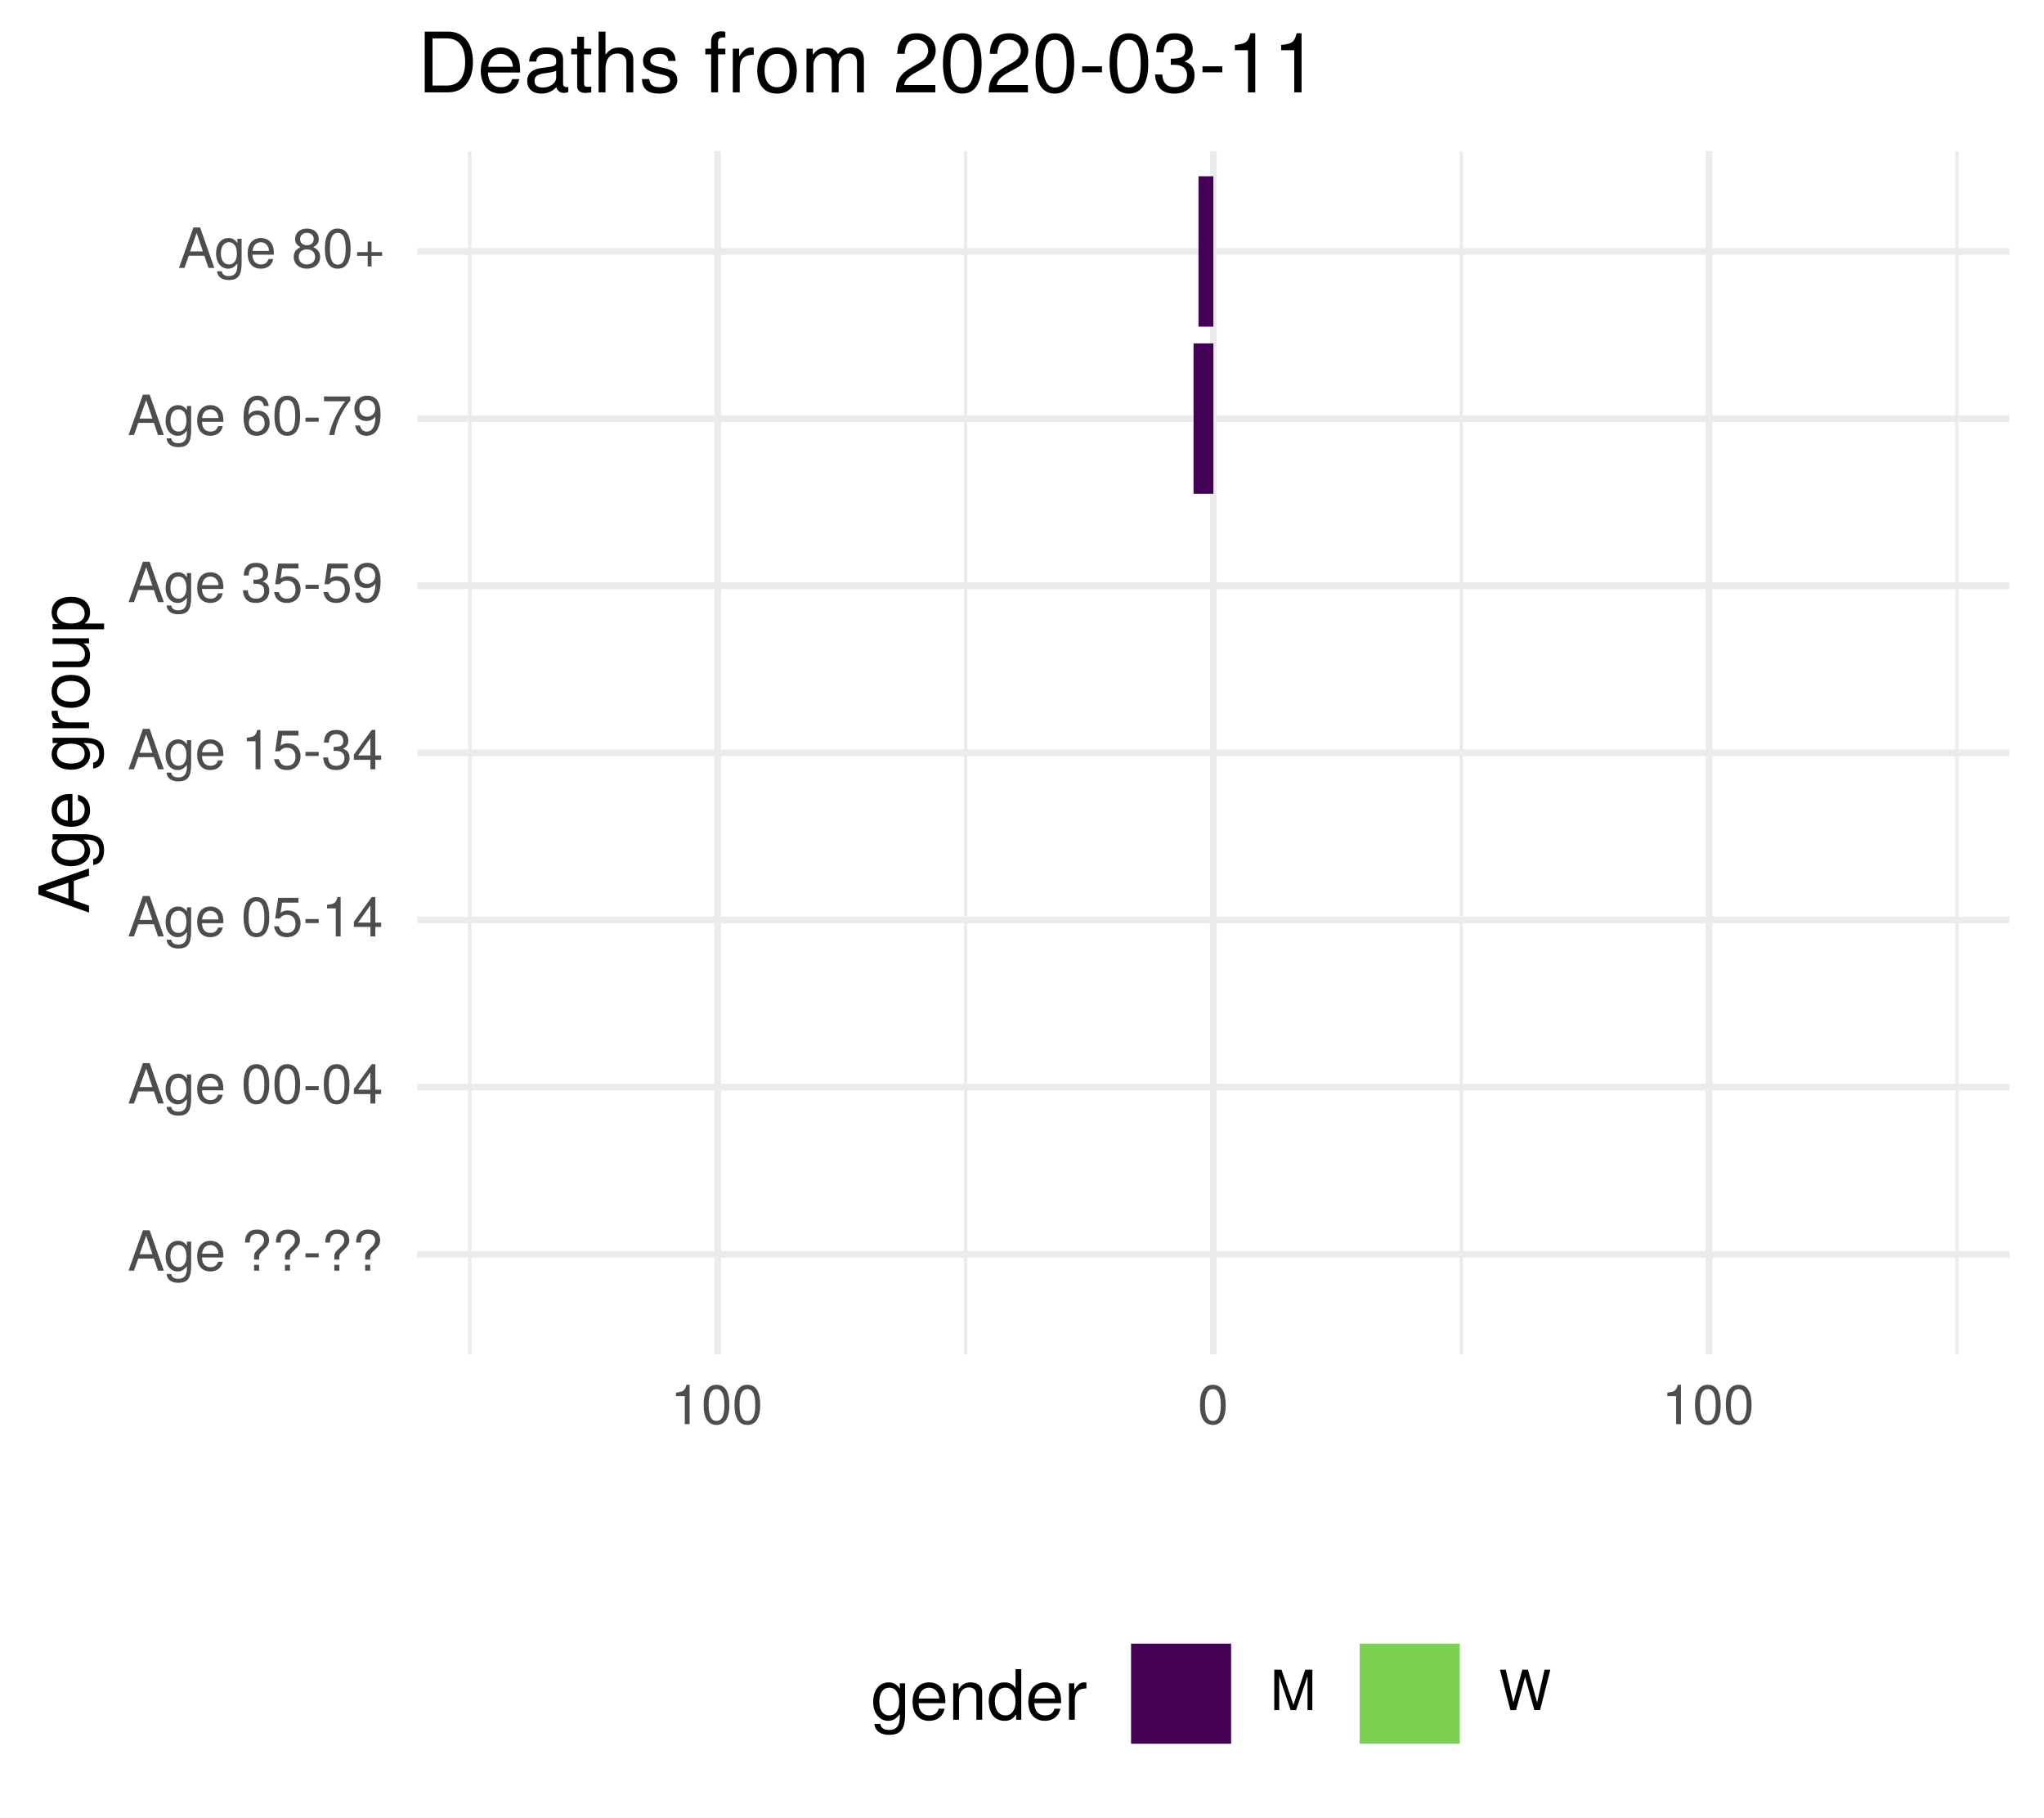
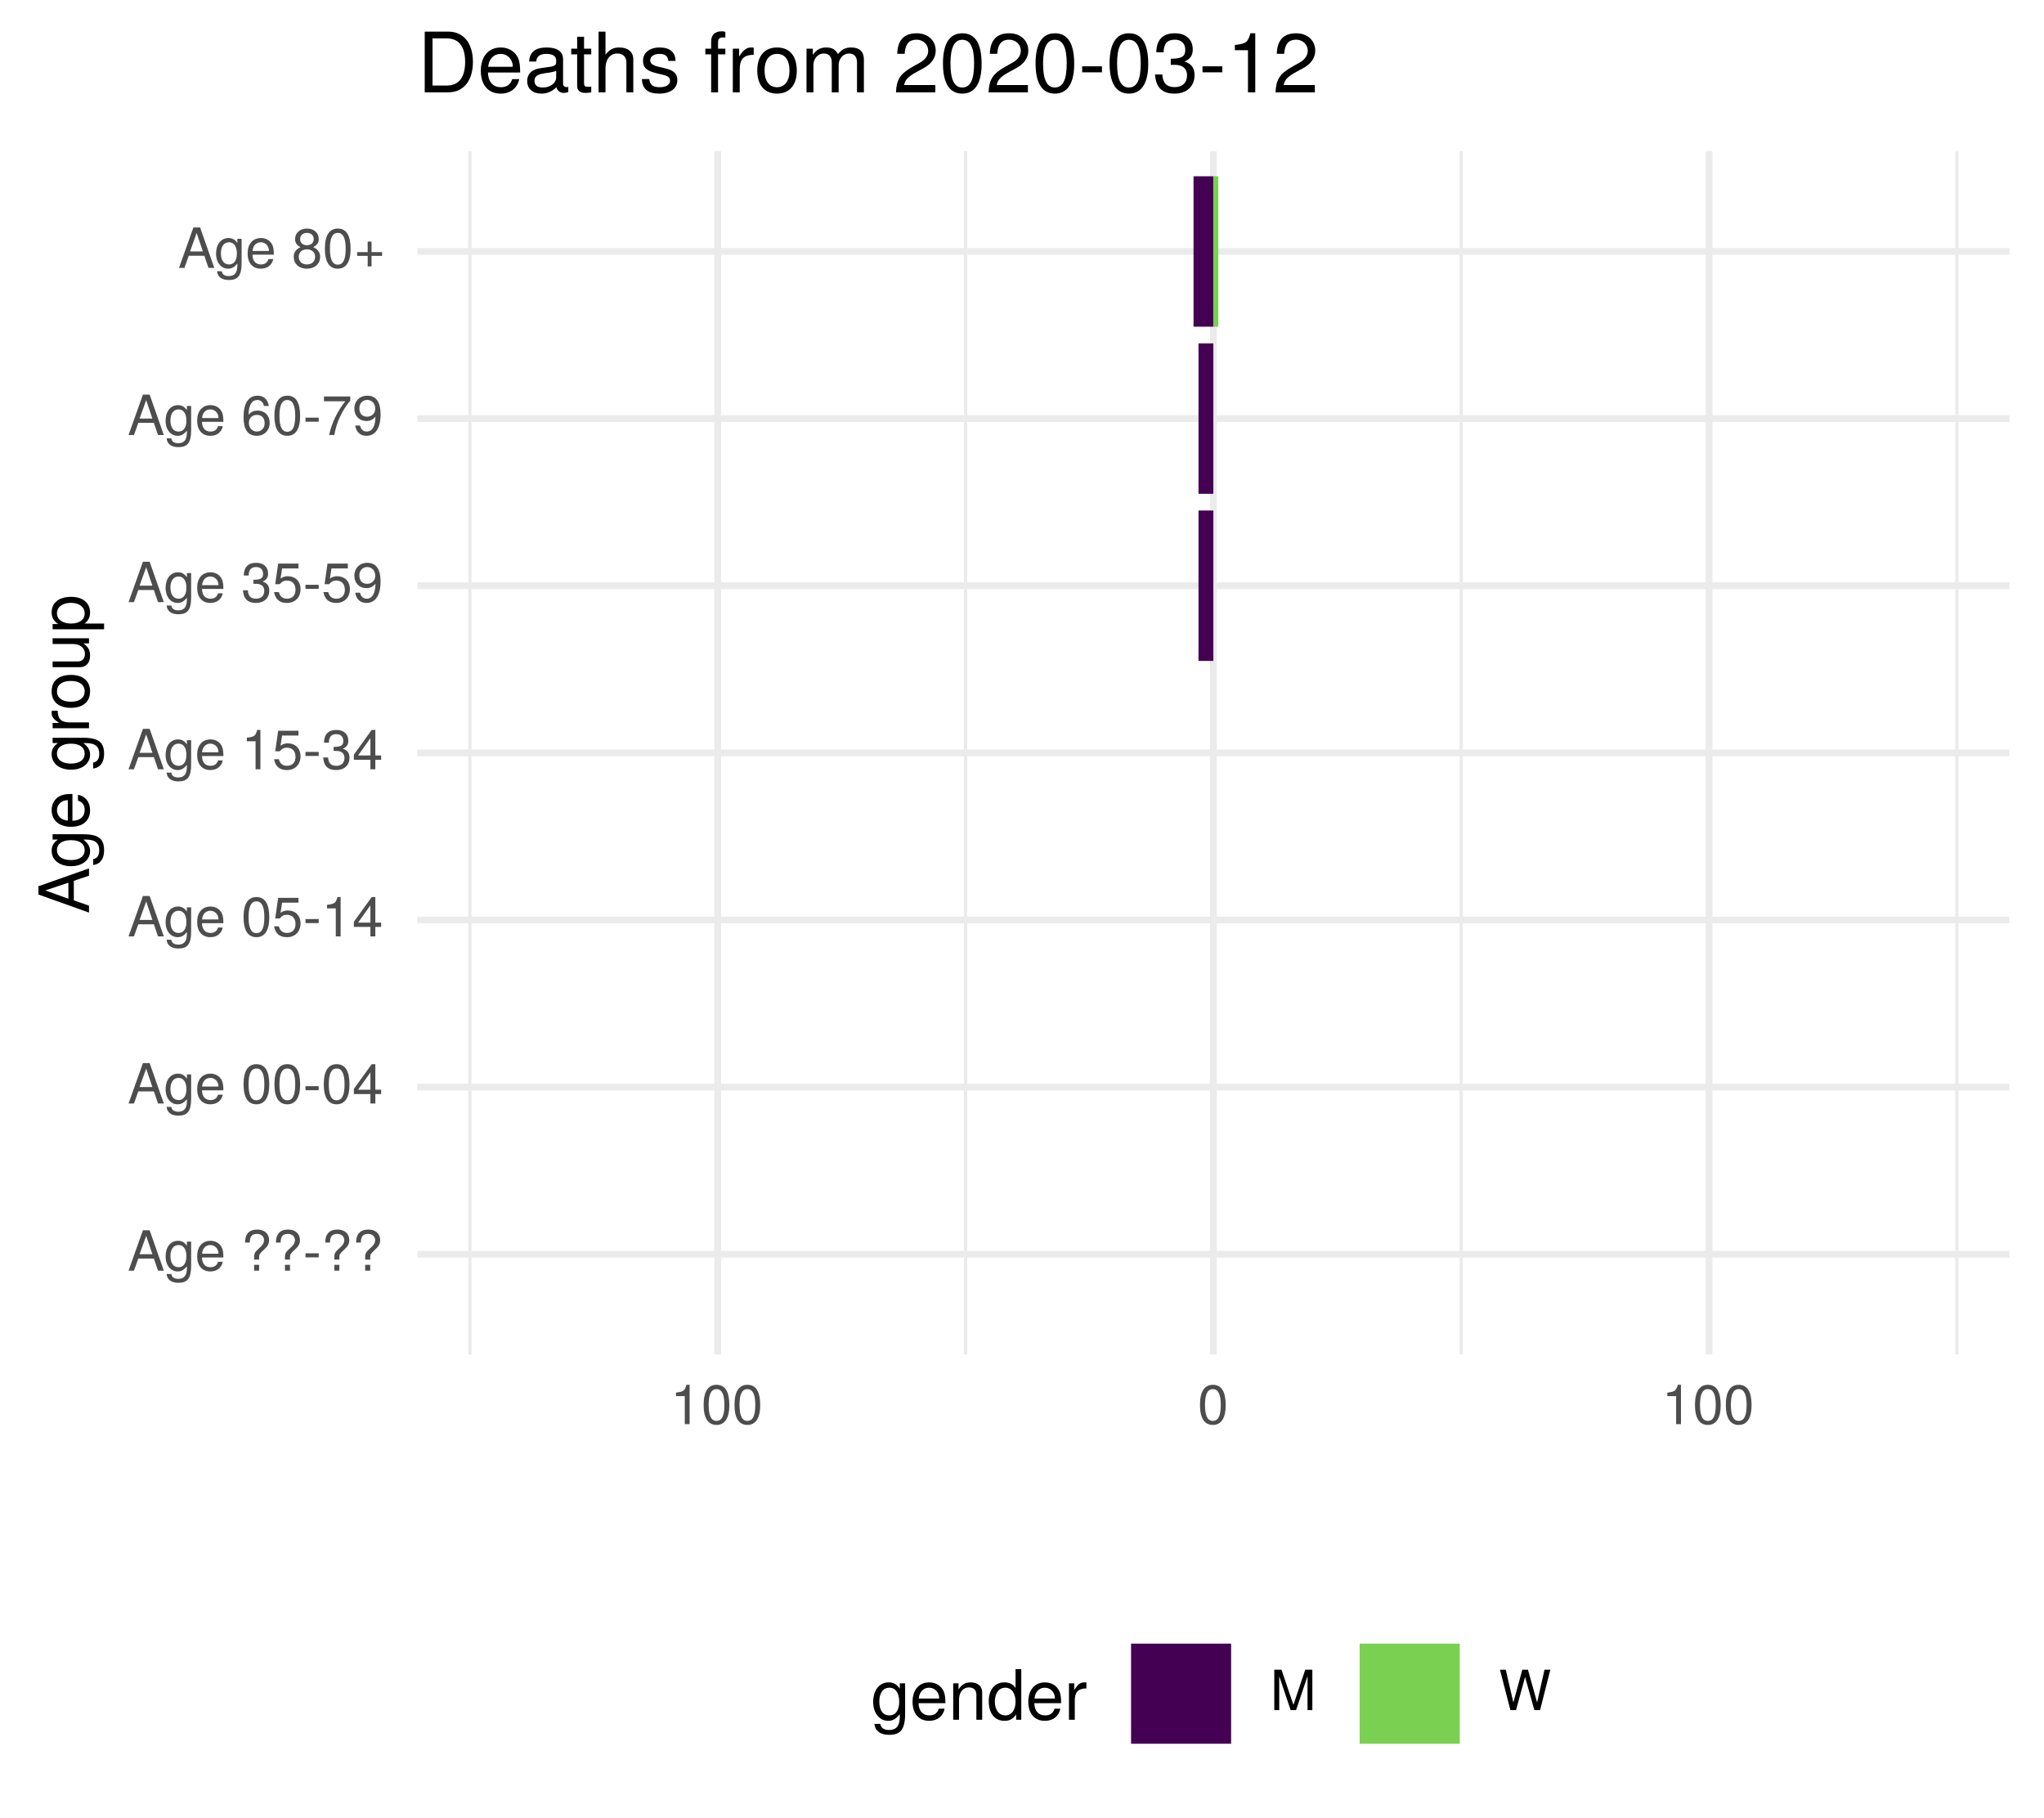
<svg xmlns="http://www.w3.org/2000/svg" xmlns:xlink="http://www.w3.org/1999/xlink" width="324pt" height="288pt" viewBox="0 0 324 288" version="1.1">
  <defs>
    <g>
      <symbol overflow="visible" id="glyph0-0">
        <path style="stroke:none;" d="" />
      </symbol>
      <symbol overflow="visible" id="glyph0-1">
        <path style="stroke:none;" d="M 5.75 0 L 3.5 -6.406 L 2.438 -6.406 L 0.156 0 L 1.016 0 L 1.703 -1.922 L 4.172 -1.922 L 4.828 0 Z M 3.938 -2.609 L 1.906 -2.609 L 2.953 -5.531 Z M 3.938 -2.609 " />
      </symbol>
      <symbol overflow="visible" id="glyph0-2">
        <path style="stroke:none;" d="M 4.297 -0.75 L 4.297 -4.609 L 3.625 -4.609 L 3.625 -3.938 C 3.25 -4.484 2.812 -4.734 2.219 -4.734 C 1.047 -4.734 0.25 -3.75 0.25 -2.266 C 0.25 -0.812 1.078 0.125 2.156 0.125 C 2.734 0.125 3.141 -0.109 3.625 -0.688 L 3.625 -0.391 C 3.625 0.828 3.125 1.297 2.266 1.297 C 1.688 1.297 1.234 1.094 1.156 0.531 L 0.406 0.531 C 0.484 1.406 1.156 1.922 2.25 1.922 C 3.688 1.922 4.297 1.281 4.297 -0.75 Z M 3.547 -2.281 C 3.547 -1.172 3.078 -0.547 2.312 -0.547 C 1.5 -0.547 1.016 -1.188 1.016 -2.312 C 1.016 -3.406 1.516 -4.062 2.297 -4.062 C 3.094 -4.062 3.547 -3.391 3.547 -2.281 Z M 3.547 -2.281 " />
      </symbol>
      <symbol overflow="visible" id="glyph0-3">
        <path style="stroke:none;" d="M 4.516 -2.094 C 4.516 -2.766 4.453 -3.188 4.328 -3.531 C 4.031 -4.281 3.328 -4.734 2.469 -4.734 C 1.172 -4.734 0.359 -3.797 0.359 -2.281 C 0.359 -0.766 1.156 0.125 2.453 0.125 C 3.5 0.125 4.234 -0.469 4.422 -1.406 L 3.672 -1.406 C 3.469 -0.797 3.062 -0.547 2.469 -0.547 C 1.703 -0.547 1.141 -1.031 1.125 -2.094 Z M 3.734 -2.75 C 3.734 -2.75 3.734 -2.703 3.719 -2.688 L 1.141 -2.688 C 1.203 -3.516 1.719 -4.062 2.453 -4.062 C 3.172 -4.062 3.734 -3.469 3.734 -2.75 Z M 3.734 -2.75 " />
      </symbol>
      <symbol overflow="visible" id="glyph0-4">
        <path style="stroke:none;" d="" />
      </symbol>
      <symbol overflow="visible" id="glyph0-5">
        <path style="stroke:none;" d="M 4.422 -4.828 C 4.422 -5.859 3.688 -6.516 2.547 -6.516 C 1.281 -6.516 0.609 -5.812 0.609 -4.453 L 1.359 -4.453 C 1.359 -5.422 1.719 -5.828 2.5 -5.828 C 3.172 -5.828 3.625 -5.422 3.625 -4.828 C 3.625 -4.422 3.438 -4.078 2.969 -3.672 C 2.453 -3.203 2.453 -3.203 2.297 -3 C 2.109 -2.75 2.047 -2.547 2.047 -2.234 L 2.047 -1.75 L 2.844 -1.75 L 2.844 -2.156 C 2.844 -2.547 2.938 -2.703 3.531 -3.25 C 4.203 -3.859 4.422 -4.25 4.422 -4.828 Z M 2.844 0 L 2.844 -0.922 L 2.047 -0.922 L 2.047 0 Z M 2.844 0 " />
      </symbol>
      <symbol overflow="visible" id="glyph0-6">
        <path style="stroke:none;" d="M 2.5 -2.109 L 2.5 -2.75 L 0.406 -2.75 L 0.406 -2.109 Z M 2.5 -2.109 " />
      </symbol>
      <symbol overflow="visible" id="glyph0-7">
        <path style="stroke:none;" d="M 4.453 -3 C 4.453 -5.156 3.781 -6.234 2.422 -6.234 C 1.078 -6.234 0.375 -5.141 0.375 -3.047 C 0.375 -0.953 1.078 0.125 2.422 0.125 C 3.734 0.125 4.453 -0.953 4.453 -3 Z M 3.672 -3.062 C 3.672 -1.297 3.266 -0.516 2.406 -0.516 C 1.578 -0.516 1.172 -1.344 1.172 -3.047 C 1.172 -4.75 1.578 -5.547 2.422 -5.547 C 3.25 -5.547 3.672 -4.734 3.672 -3.062 Z M 3.672 -3.062 " />
      </symbol>
      <symbol overflow="visible" id="glyph0-8">
        <path style="stroke:none;" d="M 4.578 -1.5 L 4.578 -2.188 L 3.656 -2.188 L 3.656 -6.234 L 3.078 -6.234 L 0.25 -2.312 L 0.25 -1.5 L 2.875 -1.5 L 2.875 0 L 3.656 0 L 3.656 -1.5 Z M 2.875 -2.188 L 0.922 -2.188 L 2.875 -4.922 Z M 2.875 -2.188 " />
      </symbol>
      <symbol overflow="visible" id="glyph0-9">
        <path style="stroke:none;" d="M 4.516 -2.062 C 4.516 -3.297 3.688 -4.109 2.5 -4.109 C 2.062 -4.109 1.703 -4 1.344 -3.734 L 1.594 -5.344 L 4.188 -5.344 L 4.188 -6.109 L 0.969 -6.109 L 0.5 -2.844 L 1.219 -2.844 C 1.578 -3.266 1.875 -3.422 2.359 -3.422 C 3.188 -3.422 3.719 -2.891 3.719 -1.969 C 3.719 -1.062 3.203 -0.547 2.359 -0.547 C 1.688 -0.547 1.266 -0.891 1.078 -1.594 L 0.312 -1.594 C 0.562 -0.359 1.266 0.125 2.375 0.125 C 3.641 0.125 4.516 -0.75 4.516 -2.062 Z M 4.516 -2.062 " />
      </symbol>
      <symbol overflow="visible" id="glyph0-10">
        <path style="stroke:none;" d="M 3.047 0 L 3.047 -6.234 L 2.547 -6.234 C 2.266 -5.281 2.094 -5.141 0.891 -5 L 0.891 -4.438 L 2.281 -4.438 L 2.281 0 Z M 3.047 0 " />
      </symbol>
      <symbol overflow="visible" id="glyph0-11">
        <path style="stroke:none;" d="M 4.453 -1.812 C 4.453 -2.562 4.141 -3.016 3.391 -3.266 C 3.969 -3.5 4.266 -3.891 4.266 -4.516 C 4.266 -5.594 3.547 -6.234 2.359 -6.234 C 1.109 -6.234 0.438 -5.547 0.406 -4.219 L 1.188 -4.219 C 1.203 -5.141 1.578 -5.562 2.375 -5.562 C 3.062 -5.562 3.469 -5.156 3.469 -4.5 C 3.469 -3.828 3.188 -3.547 1.938 -3.547 L 1.938 -2.906 L 2.359 -2.906 C 3.219 -2.906 3.656 -2.5 3.656 -1.797 C 3.656 -1.016 3.172 -0.547 2.359 -0.547 C 1.516 -0.547 1.109 -0.969 1.062 -1.875 L 0.281 -1.875 C 0.375 -0.5 1.062 0.125 2.344 0.125 C 3.625 0.125 4.453 -0.641 4.453 -1.812 Z M 4.453 -1.812 " />
      </symbol>
      <symbol overflow="visible" id="glyph0-12">
        <path style="stroke:none;" d="M 4.484 -3.266 C 4.484 -5.219 3.797 -6.234 2.375 -6.234 C 1.188 -6.234 0.328 -5.391 0.328 -4.172 C 0.328 -3.016 1.125 -2.219 2.25 -2.219 C 2.844 -2.219 3.266 -2.438 3.672 -2.922 C 3.672 -1.406 3.172 -0.547 2.281 -0.547 C 1.734 -0.547 1.359 -0.891 1.234 -1.5 L 0.469 -1.5 C 0.609 -0.469 1.281 0.125 2.234 0.125 C 3.688 0.125 4.484 -1.109 4.484 -3.266 Z M 3.641 -4.188 C 3.641 -3.422 3.094 -2.906 2.344 -2.906 C 1.594 -2.906 1.125 -3.391 1.125 -4.234 C 1.125 -5.016 1.656 -5.562 2.359 -5.562 C 3.094 -5.562 3.641 -5 3.641 -4.188 Z M 3.641 -4.188 " />
      </symbol>
      <symbol overflow="visible" id="glyph0-13">
        <path style="stroke:none;" d="M 4.516 -1.938 C 4.516 -3.094 3.719 -3.875 2.609 -3.875 C 1.984 -3.875 1.5 -3.641 1.172 -3.188 C 1.172 -4.703 1.672 -5.547 2.562 -5.547 C 3.109 -5.547 3.484 -5.203 3.609 -4.609 L 4.375 -4.609 C 4.234 -5.625 3.562 -6.234 2.609 -6.234 C 1.156 -6.234 0.375 -5.016 0.375 -2.844 C 0.375 -0.891 1.047 0.125 2.469 0.125 C 3.656 0.125 4.516 -0.719 4.516 -1.938 Z M 3.719 -1.875 C 3.719 -1.094 3.188 -0.547 2.484 -0.547 C 1.766 -0.547 1.219 -1.125 1.219 -1.922 C 1.219 -2.688 1.734 -3.188 2.5 -3.188 C 3.25 -3.188 3.719 -2.703 3.719 -1.875 Z M 3.719 -1.875 " />
      </symbol>
      <symbol overflow="visible" id="glyph0-14">
        <path style="stroke:none;" d="M 4.578 -5.453 L 4.578 -6.109 L 0.406 -6.109 L 0.406 -5.344 L 3.781 -5.344 C 2.531 -3.781 1.656 -1.953 1.219 0 L 2.047 0 C 2.391 -2.016 3.266 -3.891 4.578 -5.453 Z M 4.578 -5.453 " />
      </symbol>
      <symbol overflow="visible" id="glyph0-15">
        <path style="stroke:none;" d="M 4.516 -1.766 C 4.516 -2.453 4.156 -2.938 3.438 -3.281 C 4.078 -3.672 4.297 -3.984 4.297 -4.578 C 4.297 -5.547 3.531 -6.234 2.422 -6.234 C 1.312 -6.234 0.547 -5.547 0.547 -4.578 C 0.547 -4 0.75 -3.672 1.391 -3.281 C 0.672 -2.938 0.328 -2.453 0.328 -1.766 C 0.328 -0.625 1.188 0.125 2.422 0.125 C 3.656 0.125 4.516 -0.625 4.516 -1.766 Z M 3.5 -4.562 C 3.5 -3.969 3.062 -3.594 2.422 -3.594 C 1.766 -3.594 1.344 -3.969 1.344 -4.562 C 1.344 -5.156 1.766 -5.547 2.422 -5.547 C 3.078 -5.547 3.5 -5.156 3.5 -4.562 Z M 3.719 -1.75 C 3.719 -1.016 3.188 -0.547 2.406 -0.547 C 1.641 -0.547 1.125 -1.016 1.125 -1.75 C 1.125 -2.484 1.641 -2.938 2.422 -2.938 C 3.188 -2.938 3.719 -2.484 3.719 -1.75 Z M 3.719 -1.75 " />
      </symbol>
      <symbol overflow="visible" id="glyph0-16">
        <path style="stroke:none;" d="M 4.547 -1.906 L 4.547 -2.5 L 2.875 -2.5 L 2.875 -4.172 L 2.266 -4.172 L 2.266 -2.5 L 0.594 -2.5 L 0.594 -1.906 L 2.266 -1.906 L 2.266 -0.234 L 2.875 -0.234 L 2.875 -1.906 Z M 4.547 -1.906 " />
      </symbol>
      <symbol overflow="visible" id="glyph0-17">
        <path style="stroke:none;" d="M 6.688 0 L 6.688 -6.406 L 5.562 -6.406 L 3.688 -0.828 L 1.797 -6.406 L 0.656 -6.406 L 0.656 0 L 1.438 0 L 1.438 -5.375 L 3.25 0 L 4.109 0 L 5.922 -5.375 L 5.922 0 Z M 6.688 0 " />
      </symbol>
      <symbol overflow="visible" id="glyph0-18">
        <path style="stroke:none;" d="M 8.172 -6.406 L 7.25 -6.406 L 6.078 -1.203 L 4.625 -6.406 L 3.734 -6.406 L 2.312 -1.203 L 1.109 -6.406 L 0.188 -6.406 L 1.844 0 L 2.734 0 L 4.172 -5.266 L 5.641 0 L 6.547 0 Z M 8.172 -6.406 " />
      </symbol>
      <symbol overflow="visible" id="glyph1-0">
        <path style="stroke:none;" d="" />
      </symbol>
      <symbol overflow="visible" id="glyph1-1">
        <path style="stroke:none;" d="M 0 -7.188 L -8.016 -4.359 L -8.016 -3.047 L 0 -0.188 L 0 -1.281 L -2.406 -2.125 L -2.406 -5.219 L 0 -6.031 Z M -3.266 -4.922 L -3.266 -2.375 L -6.922 -3.703 Z M -3.266 -4.922 " />
      </symbol>
      <symbol overflow="visible" id="glyph1-2">
        <path style="stroke:none;" d="M -0.953 -5.375 L -5.766 -5.375 L -5.766 -4.531 L -4.922 -4.531 C -5.609 -4.062 -5.922 -3.516 -5.922 -2.766 C -5.922 -1.312 -4.703 -0.312 -2.828 -0.312 C -1.016 -0.312 0.172 -1.344 0.172 -2.688 C 0.172 -3.422 -0.141 -3.922 -0.875 -4.531 L -0.484 -4.531 C 1.047 -4.531 1.625 -3.906 1.625 -2.844 C 1.625 -2.109 1.359 -1.547 0.656 -1.438 L 0.656 -0.5 C 1.75 -0.609 2.391 -1.453 2.391 -2.812 C 2.391 -4.609 1.594 -5.375 -0.953 -5.375 Z M -2.844 -4.438 C -1.469 -4.438 -0.688 -3.844 -0.688 -2.875 C -0.688 -1.875 -1.484 -1.281 -2.875 -1.281 C -4.266 -1.281 -5.078 -1.891 -5.078 -2.875 C -5.078 -3.859 -4.25 -4.438 -2.844 -4.438 Z M -2.844 -4.438 " />
      </symbol>
      <symbol overflow="visible" id="glyph1-3">
        <path style="stroke:none;" d="M -2.625 -5.641 C -3.453 -5.641 -3.984 -5.578 -4.406 -5.406 C -5.359 -5.031 -5.922 -4.156 -5.922 -3.078 C -5.922 -1.469 -4.734 -0.438 -2.844 -0.438 C -0.953 -0.438 0.172 -1.438 0.172 -3.062 C 0.172 -4.375 -0.578 -5.297 -1.75 -5.516 L -1.75 -4.594 C -0.984 -4.344 -0.688 -3.828 -0.688 -3.094 C -0.688 -2.141 -1.297 -1.422 -2.625 -1.391 Z M -3.438 -4.656 C -3.438 -4.656 -3.391 -4.656 -3.359 -4.656 L -3.359 -1.422 C -4.391 -1.5 -5.078 -2.141 -5.078 -3.062 C -5.078 -3.969 -4.328 -4.656 -3.438 -4.656 Z M -3.438 -4.656 " />
      </symbol>
      <symbol overflow="visible" id="glyph1-4">
        <path style="stroke:none;" d="" />
      </symbol>
      <symbol overflow="visible" id="glyph1-5">
        <path style="stroke:none;" d="M -4.969 -3.531 L -5.891 -3.531 C -5.922 -3.375 -5.922 -3.297 -5.922 -3.172 C -5.922 -2.578 -5.578 -2.141 -4.719 -1.609 L -5.766 -1.609 L -5.766 -0.766 L 0 -0.766 L 0 -1.688 L -2.984 -1.688 C -4.297 -1.688 -4.938 -2.109 -4.969 -3.531 Z M -4.969 -3.531 " />
      </symbol>
      <symbol overflow="visible" id="glyph1-6">
        <path style="stroke:none;" d="M -2.844 -5.609 C -4.828 -5.609 -5.922 -4.656 -5.922 -2.984 C -5.922 -1.375 -4.812 -0.391 -2.875 -0.391 C -0.953 -0.391 0.172 -1.359 0.172 -3 C 0.172 -4.625 -0.953 -5.609 -2.844 -5.609 Z M -2.844 -4.656 C -1.5 -4.656 -0.688 -4.016 -0.688 -3 C -0.688 -1.984 -1.484 -1.359 -2.875 -1.359 C -4.266 -1.359 -5.078 -1.984 -5.078 -3 C -5.078 -4.031 -4.281 -4.656 -2.844 -4.656 Z M -2.844 -4.656 " />
      </symbol>
      <symbol overflow="visible" id="glyph1-7">
        <path style="stroke:none;" d="M 0 -5.297 L -5.766 -5.297 L -5.766 -4.391 L -2.578 -4.391 C -1.406 -4.391 -0.641 -3.766 -0.641 -2.812 C -0.641 -2.094 -1.078 -1.625 -1.766 -1.625 L -5.766 -1.625 L -5.766 -0.719 L -1.406 -0.719 C -0.453 -0.719 0.172 -1.438 0.172 -2.547 C 0.172 -3.406 -0.125 -3.938 -0.891 -4.484 L 0 -4.484 Z M 0 -5.297 " />
      </symbol>
      <symbol overflow="visible" id="glyph1-8">
        <path style="stroke:none;" d="M -2.828 -5.75 C -4.766 -5.75 -5.922 -4.812 -5.922 -3.281 C -5.922 -2.5 -5.578 -1.875 -4.891 -1.438 L -5.766 -1.438 L -5.766 -0.609 L 2.391 -0.609 L 2.391 -1.516 L -0.688 -1.516 C -0.094 -2 0.172 -2.547 0.172 -3.281 C 0.172 -4.781 -0.984 -5.75 -2.828 -5.75 Z M -2.844 -4.797 C -1.547 -4.797 -0.688 -4.125 -0.688 -3.125 C -0.688 -2.156 -1.484 -1.516 -2.844 -1.516 C -4.188 -1.516 -5.078 -2.156 -5.078 -3.125 C -5.078 -4.141 -4.219 -4.797 -2.844 -4.797 Z M -2.844 -4.797 " />
      </symbol>
      <symbol overflow="visible" id="glyph2-0">
        <path style="stroke:none;" d="" />
      </symbol>
      <symbol overflow="visible" id="glyph2-1">
        <path style="stroke:none;" d="M 5.375 -0.953 L 5.375 -5.766 L 4.531 -5.766 L 4.531 -4.922 C 4.062 -5.609 3.516 -5.922 2.766 -5.922 C 1.312 -5.922 0.312 -4.703 0.312 -2.828 C 0.312 -1.016 1.344 0.172 2.688 0.172 C 3.422 0.172 3.922 -0.141 4.531 -0.875 L 4.531 -0.484 C 4.531 1.047 3.906 1.625 2.844 1.625 C 2.109 1.625 1.547 1.359 1.438 0.656 L 0.5 0.656 C 0.609 1.75 1.453 2.391 2.812 2.391 C 4.609 2.391 5.375 1.594 5.375 -0.953 Z M 4.438 -2.844 C 4.438 -1.469 3.844 -0.688 2.875 -0.688 C 1.875 -0.688 1.281 -1.484 1.281 -2.875 C 1.281 -4.266 1.891 -5.078 2.875 -5.078 C 3.859 -5.078 4.438 -4.25 4.438 -2.844 Z M 4.438 -2.844 " />
      </symbol>
      <symbol overflow="visible" id="glyph2-2">
        <path style="stroke:none;" d="M 5.641 -2.625 C 5.641 -3.453 5.578 -3.984 5.406 -4.406 C 5.031 -5.359 4.156 -5.922 3.078 -5.922 C 1.469 -5.922 0.438 -4.734 0.438 -2.844 C 0.438 -0.953 1.438 0.172 3.062 0.172 C 4.375 0.172 5.297 -0.578 5.516 -1.75 L 4.594 -1.75 C 4.344 -0.984 3.828 -0.688 3.094 -0.688 C 2.141 -0.688 1.422 -1.297 1.391 -2.625 Z M 4.656 -3.438 C 4.656 -3.438 4.656 -3.391 4.656 -3.359 L 1.422 -3.359 C 1.5 -4.391 2.141 -5.078 3.062 -5.078 C 3.969 -5.078 4.656 -4.328 4.656 -3.438 Z M 4.656 -3.438 " />
      </symbol>
      <symbol overflow="visible" id="glyph2-3">
        <path style="stroke:none;" d="M 5.359 0 L 5.359 -4.359 C 5.359 -5.312 4.641 -5.922 3.531 -5.922 C 2.672 -5.922 2.125 -5.594 1.609 -4.797 L 1.609 -5.766 L 0.766 -5.766 L 0.766 0 L 1.688 0 L 1.688 -3.172 C 1.688 -4.359 2.328 -5.125 3.25 -5.125 C 3.984 -5.125 4.438 -4.688 4.438 -4 L 4.438 0 Z M 5.359 0 " />
      </symbol>
      <symbol overflow="visible" id="glyph2-4">
        <path style="stroke:none;" d="M 5.438 0 L 5.438 -8.016 L 4.531 -8.016 L 4.531 -5.031 C 4.141 -5.625 3.531 -5.922 2.766 -5.922 C 1.266 -5.922 0.281 -4.781 0.281 -2.938 C 0.281 -0.984 1.25 0.172 2.797 0.172 C 3.594 0.172 4.141 -0.125 4.625 -0.844 L 4.625 0 Z M 4.531 -2.859 C 4.531 -1.531 3.891 -0.688 2.922 -0.688 C 1.906 -0.688 1.25 -1.547 1.25 -2.875 C 1.25 -4.219 1.906 -5.078 2.922 -5.078 C 3.906 -5.078 4.531 -4.188 4.531 -2.859 Z M 4.531 -2.859 " />
      </symbol>
      <symbol overflow="visible" id="glyph2-5">
        <path style="stroke:none;" d="M 3.531 -4.969 L 3.531 -5.891 C 3.375 -5.922 3.297 -5.922 3.172 -5.922 C 2.578 -5.922 2.141 -5.578 1.609 -4.719 L 1.609 -5.766 L 0.766 -5.766 L 0.766 0 L 1.688 0 L 1.688 -2.984 C 1.688 -4.297 2.109 -4.938 3.531 -4.969 Z M 3.531 -4.969 " />
      </symbol>
      <symbol overflow="visible" id="glyph3-0">
        <path style="stroke:none;" d="" />
      </symbol>
      <symbol overflow="visible" id="glyph3-1">
        <path style="stroke:none;" d="M 8.812 -4.812 C 8.812 -7.797 7.328 -9.625 4.891 -9.625 L 1.172 -9.625 L 1.172 0 L 4.891 0 C 7.312 0 8.812 -1.828 8.812 -4.812 Z M 7.578 -4.812 C 7.578 -2.375 6.578 -1.078 4.672 -1.078 L 2.406 -1.078 L 2.406 -8.547 L 4.672 -8.547 C 6.578 -8.547 7.578 -7.266 7.578 -4.812 Z M 7.578 -4.812 " />
      </symbol>
      <symbol overflow="visible" id="glyph3-2">
        <path style="stroke:none;" d="M 6.766 -3.141 C 6.766 -4.141 6.688 -4.781 6.5 -5.297 C 6.047 -6.438 4.984 -7.109 3.703 -7.109 C 1.766 -7.109 0.531 -5.688 0.531 -3.422 C 0.531 -1.156 1.734 0.203 3.672 0.203 C 5.25 0.203 6.344 -0.703 6.625 -2.094 L 5.516 -2.094 C 5.219 -1.188 4.594 -0.812 3.703 -0.812 C 2.562 -0.812 1.703 -1.562 1.672 -3.141 Z M 5.594 -4.125 C 5.594 -4.125 5.594 -4.062 5.578 -4.047 L 1.703 -4.047 C 1.797 -5.266 2.578 -6.094 3.688 -6.094 C 4.766 -6.094 5.594 -5.203 5.594 -4.125 Z M 5.594 -4.125 " />
      </symbol>
      <symbol overflow="visible" id="glyph3-3">
        <path style="stroke:none;" d="M 7.062 -0.031 L 7.062 -0.859 C 6.938 -0.828 6.891 -0.828 6.828 -0.828 C 6.438 -0.828 6.234 -1.031 6.234 -1.375 L 6.234 -5.234 C 6.234 -6.453 5.328 -7.109 3.625 -7.109 C 1.953 -7.109 0.922 -6.469 0.859 -4.875 L 1.969 -4.875 C 2.062 -5.719 2.562 -6.094 3.594 -6.094 C 4.578 -6.094 5.141 -5.734 5.141 -5.062 L 5.141 -4.781 C 5.141 -4.312 4.859 -4.125 3.984 -4.016 C 2.422 -3.812 2.188 -3.766 1.766 -3.594 C 0.969 -3.266 0.547 -2.641 0.547 -1.797 C 0.547 -0.547 1.422 0.203 2.828 0.203 C 3.703 0.203 4.562 -0.172 5.172 -0.812 C 5.297 -0.297 5.766 0.094 6.312 0.094 C 6.531 0.094 6.703 0.062 7.062 -0.031 Z M 5.141 -2.391 C 5.141 -1.406 4.125 -0.766 3.062 -0.766 C 2.203 -0.766 1.703 -1.062 1.703 -1.828 C 1.703 -2.547 2.188 -2.859 3.359 -3.031 C 4.531 -3.188 4.766 -3.25 5.141 -3.422 Z M 5.141 -2.391 " />
      </symbol>
      <symbol overflow="visible" id="glyph3-4">
        <path style="stroke:none;" d="M 3.359 0 L 3.359 -0.922 C 3.203 -0.891 3.031 -0.875 2.828 -0.875 C 2.344 -0.875 2.219 -1 2.219 -1.484 L 2.219 -6.016 L 3.359 -6.016 L 3.359 -6.922 L 2.219 -6.922 L 2.219 -8.812 L 1.125 -8.812 L 1.125 -6.922 L 0.188 -6.922 L 0.188 -6.016 L 1.125 -6.016 L 1.125 -1 C 1.125 -0.297 1.594 0.094 2.453 0.094 C 2.719 0.094 2.984 0.062 3.359 0 Z M 3.359 0 " />
      </symbol>
      <symbol overflow="visible" id="glyph3-5">
        <path style="stroke:none;" d="M 6.422 0 L 6.422 -5.234 C 6.422 -6.391 5.578 -7.109 4.234 -7.109 C 3.266 -7.109 2.672 -6.812 2.016 -5.969 L 2.016 -9.625 L 0.922 -9.625 L 0.922 0 L 2.016 0 L 2.016 -3.812 C 2.016 -5.234 2.766 -6.156 3.891 -6.156 C 4.672 -6.156 5.328 -5.703 5.328 -4.797 L 5.328 0 Z M 6.422 0 " />
      </symbol>
      <symbol overflow="visible" id="glyph3-6">
        <path style="stroke:none;" d="M 6.062 -1.938 C 6.062 -2.969 5.484 -3.484 4.109 -3.812 L 3.047 -4.062 C 2.156 -4.281 1.766 -4.562 1.766 -5.062 C 1.766 -5.688 2.344 -6.094 3.234 -6.094 C 4.125 -6.094 4.594 -5.719 4.625 -4.984 L 5.781 -4.984 C 5.766 -6.344 4.875 -7.109 3.281 -7.109 C 1.656 -7.109 0.625 -6.281 0.625 -5 C 0.625 -3.922 1.172 -3.406 2.812 -3.016 L 3.844 -2.766 C 4.609 -2.578 4.906 -2.344 4.906 -1.844 C 4.906 -1.203 4.266 -0.812 3.297 -0.812 C 2.312 -0.812 1.75 -1.062 1.609 -2.109 L 0.453 -2.109 C 0.5 -0.516 1.406 0.203 3.203 0.203 C 4.953 0.203 6.062 -0.609 6.062 -1.938 Z M 6.062 -1.938 " />
      </symbol>
      <symbol overflow="visible" id="glyph3-7">
        <path style="stroke:none;" d="" />
      </symbol>
      <symbol overflow="visible" id="glyph3-8">
        <path style="stroke:none;" d="M 3.406 -6.016 L 3.406 -6.922 L 2.25 -6.922 L 2.25 -8 C 2.25 -8.469 2.516 -8.703 3.031 -8.703 C 3.109 -8.703 3.156 -8.703 3.406 -8.688 L 3.406 -9.594 C 3.156 -9.656 3.016 -9.672 2.781 -9.672 C 1.766 -9.672 1.156 -9.078 1.156 -8.094 L 1.156 -6.922 L 0.234 -6.922 L 0.234 -6.016 L 1.156 -6.016 L 1.156 0 L 2.25 0 L 2.25 -6.016 Z M 3.406 -6.016 " />
      </symbol>
      <symbol overflow="visible" id="glyph3-9">
        <path style="stroke:none;" d="M 4.234 -5.953 L 4.234 -7.078 C 4.047 -7.109 3.969 -7.109 3.812 -7.109 C 3.109 -7.109 2.562 -6.688 1.922 -5.672 L 1.922 -6.922 L 0.922 -6.922 L 0.922 0 L 2.016 0 L 2.016 -3.594 C 2.016 -5.156 2.531 -5.922 4.234 -5.953 Z M 4.234 -5.953 " />
      </symbol>
      <symbol overflow="visible" id="glyph3-10">
        <path style="stroke:none;" d="M 6.734 -3.406 C 6.734 -5.797 5.578 -7.109 3.594 -7.109 C 1.656 -7.109 0.469 -5.781 0.469 -3.453 C 0.469 -1.141 1.641 0.203 3.609 0.203 C 5.547 0.203 6.734 -1.141 6.734 -3.406 Z M 5.578 -3.422 C 5.578 -1.797 4.812 -0.812 3.609 -0.812 C 2.375 -0.812 1.625 -1.781 1.625 -3.453 C 1.625 -5.125 2.375 -6.094 3.609 -6.094 C 4.844 -6.094 5.578 -5.141 5.578 -3.422 Z M 5.578 -3.422 " />
      </symbol>
      <symbol overflow="visible" id="glyph3-11">
        <path style="stroke:none;" d="M 10.031 0 L 10.031 -5.188 C 10.031 -6.438 9.344 -7.109 8.047 -7.109 C 7.125 -7.109 6.578 -6.844 5.922 -6.062 C 5.516 -6.797 4.969 -7.109 4.062 -7.109 C 3.141 -7.109 2.531 -6.766 1.938 -5.938 L 1.938 -6.922 L 0.938 -6.922 L 0.938 0 L 2.031 0 L 2.031 -4.344 C 2.031 -5.344 2.766 -6.156 3.656 -6.156 C 4.469 -6.156 4.938 -5.656 4.938 -4.766 L 4.938 0 L 6.031 0 L 6.031 -4.344 C 6.031 -5.344 6.766 -6.156 7.672 -6.156 C 8.469 -6.156 8.938 -5.641 8.938 -4.766 L 8.938 0 Z M 10.031 0 " />
      </symbol>
      <symbol overflow="visible" id="glyph3-12">
        <path style="stroke:none;" d="M 6.75 -6.609 C 6.75 -8.203 5.516 -9.359 3.75 -9.359 C 1.828 -9.359 0.719 -8.391 0.656 -6.109 L 1.828 -6.109 C 1.922 -7.688 2.562 -8.344 3.703 -8.344 C 4.766 -8.344 5.562 -7.594 5.562 -6.594 C 5.562 -5.844 5.125 -5.219 4.297 -4.734 L 3.078 -4.047 C 1.125 -2.938 0.547 -2.062 0.453 0 L 6.688 0 L 6.688 -1.156 L 1.75 -1.156 C 1.875 -1.922 2.297 -2.406 3.453 -3.078 L 4.766 -3.797 C 6.078 -4.484 6.75 -5.469 6.75 -6.609 Z M 6.75 -6.609 " />
      </symbol>
      <symbol overflow="visible" id="glyph3-13">
        <path style="stroke:none;" d="M 6.688 -4.5 C 6.688 -7.75 5.672 -9.359 3.625 -9.359 C 1.609 -9.359 0.562 -7.719 0.562 -4.578 C 0.562 -1.422 1.625 0.203 3.625 0.203 C 5.609 0.203 6.688 -1.422 6.688 -4.5 Z M 5.5 -4.609 C 5.5 -1.953 4.891 -0.766 3.609 -0.766 C 2.375 -0.766 1.75 -2 1.75 -4.562 C 1.75 -7.125 2.375 -8.328 3.625 -8.328 C 4.891 -8.328 5.5 -7.109 5.5 -4.609 Z M 5.5 -4.609 " />
      </symbol>
      <symbol overflow="visible" id="glyph3-14">
        <path style="stroke:none;" d="M 3.75 -3.172 L 3.75 -4.125 L 0.609 -4.125 L 0.609 -3.172 Z M 3.75 -3.172 " />
      </symbol>
      <symbol overflow="visible" id="glyph3-15">
        <path style="stroke:none;" d="M 6.688 -2.719 C 6.688 -3.859 6.219 -4.516 5.094 -4.891 C 5.969 -5.234 6.406 -5.844 6.406 -6.781 C 6.406 -8.391 5.328 -9.359 3.547 -9.359 C 1.656 -9.359 0.656 -8.328 0.625 -6.344 L 1.781 -6.344 C 1.812 -7.719 2.375 -8.344 3.562 -8.344 C 4.594 -8.344 5.219 -7.734 5.219 -6.75 C 5.219 -5.75 4.781 -5.328 2.922 -5.328 L 2.922 -4.359 L 3.547 -4.359 C 4.828 -4.359 5.5 -3.75 5.5 -2.703 C 5.5 -1.531 4.766 -0.828 3.547 -0.828 C 2.281 -0.828 1.656 -1.469 1.578 -2.828 L 0.422 -2.828 C 0.562 -0.734 1.594 0.203 3.516 0.203 C 5.438 0.203 6.688 -0.953 6.688 -2.719 Z M 6.688 -2.719 " />
      </symbol>
      <symbol overflow="visible" id="glyph3-16">
        <path style="stroke:none;" d="M 4.578 0 L 4.578 -9.359 L 3.812 -9.359 C 3.406 -7.922 3.141 -7.719 1.344 -7.5 L 1.344 -6.672 L 3.422 -6.672 L 3.422 0 Z M 4.578 0 " />
      </symbol>
    </g>
    <clipPath id="clip1">
      <path d="M 74 23.957 L 75 23.957 L 75 214.648 L 74 214.648 Z M 74 23.957 " />
    </clipPath>
    <clipPath id="clip2">
      <path d="M 152 23.957 L 154 23.957 L 154 214.648 L 152 214.648 Z M 152 23.957 " />
    </clipPath>
    <clipPath id="clip3">
      <path d="M 231 23.957 L 232 23.957 L 232 214.648 L 231 214.648 Z M 231 23.957 " />
    </clipPath>
    <clipPath id="clip4">
      <path d="M 309 23.957 L 311 23.957 L 311 214.648 L 309 214.648 Z M 309 23.957 " />
    </clipPath>
    <clipPath id="clip5">
      <path d="M 66.152 198 L 318.523 198 L 318.523 200 L 66.152 200 Z M 66.152 198 " />
    </clipPath>
    <clipPath id="clip6">
      <path d="M 66.152 171 L 318.523 171 L 318.523 173 L 66.152 173 Z M 66.152 171 " />
    </clipPath>
    <clipPath id="clip7">
      <path d="M 66.152 145 L 318.523 145 L 318.523 147 L 66.152 147 Z M 66.152 145 " />
    </clipPath>
    <clipPath id="clip8">
      <path d="M 66.152 118 L 318.523 118 L 318.523 120 L 66.152 120 Z M 66.152 118 " />
    </clipPath>
    <clipPath id="clip9">
      <path d="M 66.152 92 L 318.523 92 L 318.523 94 L 66.152 94 Z M 66.152 92 " />
    </clipPath>
    <clipPath id="clip10">
      <path d="M 66.152 65 L 318.523 65 L 318.523 67 L 66.152 67 Z M 66.152 65 " />
    </clipPath>
    <clipPath id="clip11">
      <path d="M 66.152 39 L 318.523 39 L 318.523 41 L 66.152 41 Z M 66.152 39 " />
    </clipPath>
    <clipPath id="clip12">
      <path d="M 113 23.957 L 115 23.957 L 115 214.648 L 113 214.648 Z M 113 23.957 " />
    </clipPath>
    <clipPath id="clip13">
      <path d="M 191 23.957 L 193 23.957 L 193 214.648 L 191 214.648 Z M 191 23.957 " />
    </clipPath>
    <clipPath id="clip14">
      <path d="M 270 23.957 L 272 23.957 L 272 214.648 L 270 214.648 Z M 270 23.957 " />
    </clipPath>
  </defs>
-   <g id="surface1746">
+   <g id="surface1756">
    <rect x="0" y="0" width="324" height="288" style="fill:rgb(100%,100%,100%);fill-opacity:1;stroke:none;" />
    <g clip-path="url(#clip1)" clip-rule="nonzero">
      <path style="fill:none;stroke-width:0.533;stroke-linecap:butt;stroke-linejoin:round;stroke:rgb(92.157%,92.157%,92.157%);stroke-opacity:1;stroke-miterlimit:10;" d="M 74.48 214.652 L 74.48 23.957 " />
    </g>
    <g clip-path="url(#clip2)" clip-rule="nonzero">
      <path style="fill:none;stroke-width:0.533;stroke-linecap:butt;stroke-linejoin:round;stroke:rgb(92.157%,92.157%,92.157%);stroke-opacity:1;stroke-miterlimit:10;" d="M 153.051 214.652 L 153.051 23.957 " />
    </g>
    <g clip-path="url(#clip3)" clip-rule="nonzero">
      <path style="fill:none;stroke-width:0.533;stroke-linecap:butt;stroke-linejoin:round;stroke:rgb(92.157%,92.157%,92.157%);stroke-opacity:1;stroke-miterlimit:10;" d="M 231.621 214.652 L 231.621 23.957 " />
    </g>
    <g clip-path="url(#clip4)" clip-rule="nonzero">
      <path style="fill:none;stroke-width:0.533;stroke-linecap:butt;stroke-linejoin:round;stroke:rgb(92.157%,92.157%,92.157%);stroke-opacity:1;stroke-miterlimit:10;" d="M 310.191 214.652 L 310.191 23.957 " />
    </g>
    <g clip-path="url(#clip5)" clip-rule="nonzero">
      <path style="fill:none;stroke-width:1.067;stroke-linecap:butt;stroke-linejoin:round;stroke:rgb(92.157%,92.157%,92.157%);stroke-opacity:1;stroke-miterlimit:10;" d="M 66.152 198.762 L 318.52 198.762 " />
    </g>
    <g clip-path="url(#clip6)" clip-rule="nonzero">
      <path style="fill:none;stroke-width:1.067;stroke-linecap:butt;stroke-linejoin:round;stroke:rgb(92.157%,92.157%,92.157%);stroke-opacity:1;stroke-miterlimit:10;" d="M 66.152 172.273 L 318.52 172.273 " />
    </g>
    <g clip-path="url(#clip7)" clip-rule="nonzero">
      <path style="fill:none;stroke-width:1.067;stroke-linecap:butt;stroke-linejoin:round;stroke:rgb(92.157%,92.157%,92.157%);stroke-opacity:1;stroke-miterlimit:10;" d="M 66.152 145.789 L 318.52 145.789 " />
    </g>
    <g clip-path="url(#clip8)" clip-rule="nonzero">
      <path style="fill:none;stroke-width:1.067;stroke-linecap:butt;stroke-linejoin:round;stroke:rgb(92.157%,92.157%,92.157%);stroke-opacity:1;stroke-miterlimit:10;" d="M 66.152 119.305 L 318.52 119.305 " />
    </g>
    <g clip-path="url(#clip9)" clip-rule="nonzero">
      <path style="fill:none;stroke-width:1.067;stroke-linecap:butt;stroke-linejoin:round;stroke:rgb(92.157%,92.157%,92.157%);stroke-opacity:1;stroke-miterlimit:10;" d="M 66.152 92.82 L 318.52 92.82 " />
    </g>
    <g clip-path="url(#clip10)" clip-rule="nonzero">
      <path style="fill:none;stroke-width:1.067;stroke-linecap:butt;stroke-linejoin:round;stroke:rgb(92.157%,92.157%,92.157%);stroke-opacity:1;stroke-miterlimit:10;" d="M 66.152 66.336 L 318.52 66.336 " />
    </g>
    <g clip-path="url(#clip11)" clip-rule="nonzero">
      <path style="fill:none;stroke-width:1.067;stroke-linecap:butt;stroke-linejoin:round;stroke:rgb(92.157%,92.157%,92.157%);stroke-opacity:1;stroke-miterlimit:10;" d="M 66.152 39.852 L 318.52 39.852 " />
    </g>
    <g clip-path="url(#clip12)" clip-rule="nonzero">
      <path style="fill:none;stroke-width:1.067;stroke-linecap:butt;stroke-linejoin:round;stroke:rgb(92.157%,92.157%,92.157%);stroke-opacity:1;stroke-miterlimit:10;" d="M 113.766 214.652 L 113.766 23.957 " />
    </g>
    <g clip-path="url(#clip13)" clip-rule="nonzero">
      <path style="fill:none;stroke-width:1.067;stroke-linecap:butt;stroke-linejoin:round;stroke:rgb(92.157%,92.157%,92.157%);stroke-opacity:1;stroke-miterlimit:10;" d="M 192.336 214.652 L 192.336 23.957 " />
    </g>
    <g clip-path="url(#clip14)" clip-rule="nonzero">
      <path style="fill:none;stroke-width:1.067;stroke-linecap:butt;stroke-linejoin:round;stroke:rgb(92.157%,92.157%,92.157%);stroke-opacity:1;stroke-miterlimit:10;" d="M 270.906 214.652 L 270.906 23.957 " />
    </g>
-     <path style=" stroke:none;fill-rule:nonzero;fill:rgb(26.667%,0.392%,32.941%);fill-opacity:1;" d="M 189.191 78.254 L 192.336 78.254 L 192.336 54.418 L 189.191 54.418 Z M 189.191 78.254 " />
-     <path style=" stroke:none;fill-rule:nonzero;fill:rgb(26.667%,0.392%,32.941%);fill-opacity:1;" d="M 189.977 51.77 L 192.332 51.77 L 192.332 27.934 L 189.977 27.934 Z M 189.977 51.77 " />
+     <path style=" stroke:none;fill-rule:nonzero;fill:rgb(26.667%,0.392%,32.941%);fill-opacity:1;" d="M 189.977 104.738 L 192.332 104.738 L 192.332 80.902 L 189.977 80.902 Z M 189.977 104.738 " />
+     <path style=" stroke:none;fill-rule:nonzero;fill:rgb(26.667%,0.392%,32.941%);fill-opacity:1;" d="M 189.977 78.254 L 192.332 78.254 L 192.332 54.418 L 189.977 54.418 Z M 189.977 78.254 " />
+     <path style=" stroke:none;fill-rule:nonzero;fill:rgb(26.667%,0.392%,32.941%);fill-opacity:1;" d="M 189.191 51.77 L 192.336 51.77 L 192.336 27.934 L 189.191 27.934 Z M 189.191 51.77 " />
+     <path style=" stroke:none;fill-rule:nonzero;fill:rgb(47.843%,81.961%,31.765%);fill-opacity:1;" d="M 192.336 51.77 L 193.121 51.77 L 193.121 27.934 L 192.336 27.934 Z M 192.336 51.77 " />
    <g style="fill:rgb(30.196%,30.196%,30.196%);fill-opacity:1;">
      <use xlink:href="#glyph0-1" x="20.219" y="201.364" />
      <use xlink:href="#glyph0-2" x="26" y="201.364" />
      <use xlink:href="#glyph0-3" x="30.893" y="201.364" />
      <use xlink:href="#glyph0-4" x="35.785" y="201.364" />
      <use xlink:href="#glyph0-5" x="38.231" y="201.364" />
      <use xlink:href="#glyph0-5" x="43.124" y="201.364" />
      <use xlink:href="#glyph0-6" x="48.017" y="201.364" />
      <use xlink:href="#glyph0-5" x="50.947" y="201.364" />
      <use xlink:href="#glyph0-5" x="55.84" y="201.364" />
    </g>
    <g style="fill:rgb(30.196%,30.196%,30.196%);fill-opacity:1;">
      <use xlink:href="#glyph0-1" x="20.219" y="174.876" />
      <use xlink:href="#glyph0-2" x="26" y="174.876" />
      <use xlink:href="#glyph0-3" x="30.893" y="174.876" />
      <use xlink:href="#glyph0-4" x="35.785" y="174.876" />
      <use xlink:href="#glyph0-7" x="38.231" y="174.876" />
      <use xlink:href="#glyph0-7" x="43.124" y="174.876" />
      <use xlink:href="#glyph0-6" x="48.017" y="174.876" />
      <use xlink:href="#glyph0-7" x="50.947" y="174.876" />
      <use xlink:href="#glyph0-8" x="55.84" y="174.876" />
    </g>
    <g style="fill:rgb(30.196%,30.196%,30.196%);fill-opacity:1;">
      <use xlink:href="#glyph0-1" x="20.219" y="148.392" />
      <use xlink:href="#glyph0-2" x="26" y="148.392" />
      <use xlink:href="#glyph0-3" x="30.893" y="148.392" />
      <use xlink:href="#glyph0-4" x="35.785" y="148.392" />
      <use xlink:href="#glyph0-7" x="38.231" y="148.392" />
      <use xlink:href="#glyph0-9" x="43.124" y="148.392" />
      <use xlink:href="#glyph0-6" x="48.017" y="148.392" />
      <use xlink:href="#glyph0-10" x="50.947" y="148.392" />
      <use xlink:href="#glyph0-8" x="55.84" y="148.392" />
    </g>
    <g style="fill:rgb(30.196%,30.196%,30.196%);fill-opacity:1;">
      <use xlink:href="#glyph0-1" x="20.219" y="121.907" />
      <use xlink:href="#glyph0-2" x="26" y="121.907" />
      <use xlink:href="#glyph0-3" x="30.893" y="121.907" />
      <use xlink:href="#glyph0-4" x="35.785" y="121.907" />
      <use xlink:href="#glyph0-10" x="38.231" y="121.907" />
      <use xlink:href="#glyph0-9" x="43.124" y="121.907" />
      <use xlink:href="#glyph0-6" x="48.017" y="121.907" />
      <use xlink:href="#glyph0-11" x="50.947" y="121.907" />
      <use xlink:href="#glyph0-8" x="55.84" y="121.907" />
    </g>
    <g style="fill:rgb(30.196%,30.196%,30.196%);fill-opacity:1;">
      <use xlink:href="#glyph0-1" x="20.219" y="95.423" />
      <use xlink:href="#glyph0-2" x="26" y="95.423" />
      <use xlink:href="#glyph0-3" x="30.893" y="95.423" />
      <use xlink:href="#glyph0-4" x="35.785" y="95.423" />
      <use xlink:href="#glyph0-11" x="38.231" y="95.423" />
      <use xlink:href="#glyph0-9" x="43.124" y="95.423" />
      <use xlink:href="#glyph0-6" x="48.017" y="95.423" />
      <use xlink:href="#glyph0-9" x="50.947" y="95.423" />
      <use xlink:href="#glyph0-12" x="55.84" y="95.423" />
    </g>
    <g style="fill:rgb(30.196%,30.196%,30.196%);fill-opacity:1;">
      <use xlink:href="#glyph0-1" x="20.219" y="68.938" />
      <use xlink:href="#glyph0-2" x="26" y="68.938" />
      <use xlink:href="#glyph0-3" x="30.893" y="68.938" />
      <use xlink:href="#glyph0-4" x="35.785" y="68.938" />
      <use xlink:href="#glyph0-13" x="38.231" y="68.938" />
      <use xlink:href="#glyph0-7" x="43.124" y="68.938" />
      <use xlink:href="#glyph0-6" x="48.017" y="68.938" />
      <use xlink:href="#glyph0-14" x="50.947" y="68.938" />
      <use xlink:href="#glyph0-12" x="55.84" y="68.938" />
    </g>
    <g style="fill:rgb(30.196%,30.196%,30.196%);fill-opacity:1;">
      <use xlink:href="#glyph0-1" x="28.219" y="42.454" />
      <use xlink:href="#glyph0-2" x="34" y="42.454" />
      <use xlink:href="#glyph0-3" x="38.893" y="42.454" />
      <use xlink:href="#glyph0-4" x="43.785" y="42.454" />
      <use xlink:href="#glyph0-15" x="46.231" y="42.454" />
      <use xlink:href="#glyph0-7" x="51.124" y="42.454" />
      <use xlink:href="#glyph0-16" x="56.017" y="42.454" />
    </g>
    <g style="fill:rgb(30.196%,30.196%,30.196%);fill-opacity:1;">
      <use xlink:href="#glyph0-10" x="106.266" y="225.685" />
      <use xlink:href="#glyph0-7" x="111.158" y="225.685" />
      <use xlink:href="#glyph0-7" x="116.051" y="225.685" />
    </g>
    <g style="fill:rgb(30.196%,30.196%,30.196%);fill-opacity:1;">
      <use xlink:href="#glyph0-7" x="189.836" y="225.685" />
    </g>
    <g style="fill:rgb(30.196%,30.196%,30.196%);fill-opacity:1;">
      <use xlink:href="#glyph0-10" x="263.406" y="225.685" />
      <use xlink:href="#glyph0-7" x="268.299" y="225.685" />
      <use xlink:href="#glyph0-7" x="273.191" y="225.685" />
    </g>
    <g style="fill:rgb(0%,0%,0%);fill-opacity:1;">
      <use xlink:href="#glyph1-1" x="14.108" y="144.805" />
      <use xlink:href="#glyph1-2" x="14.108" y="137.578" />
      <use xlink:href="#glyph1-3" x="14.108" y="131.462" />
      <use xlink:href="#glyph1-4" x="14.108" y="125.346" />
      <use xlink:href="#glyph1-2" x="14.108" y="122.288" />
      <use xlink:href="#glyph1-5" x="14.108" y="116.172" />
      <use xlink:href="#glyph1-6" x="14.108" y="112.563" />
      <use xlink:href="#glyph1-7" x="14.108" y="106.447" />
      <use xlink:href="#glyph1-8" x="14.108" y="100.331" />
    </g>
    <g style="fill:rgb(0%,0%,0%);fill-opacity:1;">
      <use xlink:href="#glyph2-1" x="138.098" y="272.53" />
      <use xlink:href="#glyph2-2" x="144.214" y="272.53" />
      <use xlink:href="#glyph2-3" x="150.33" y="272.53" />
      <use xlink:href="#glyph2-4" x="156.446" y="272.53" />
      <use xlink:href="#glyph2-2" x="162.562" y="272.53" />
      <use xlink:href="#glyph2-5" x="168.679" y="272.53" />
    </g>
    <path style=" stroke:none;fill-rule:nonzero;fill:rgb(26.667%,0.392%,32.941%);fill-opacity:1;" d="M 179.285 276.332 L 195.148 276.332 L 195.148 260.469 L 179.285 260.469 Z M 179.285 276.332 " />
    <path style=" stroke:none;fill-rule:nonzero;fill:rgb(47.843%,81.961%,31.765%);fill-opacity:1;" d="M 215.523 276.332 L 231.387 276.332 L 231.387 260.469 L 215.523 260.469 Z M 215.523 276.332 " />
    <g style="fill:rgb(0%,0%,0%);fill-opacity:1;">
      <use xlink:href="#glyph0-17" x="201.336" y="271.005" />
    </g>
    <g style="fill:rgb(0%,0%,0%);fill-opacity:1;">
      <use xlink:href="#glyph0-18" x="237.574" y="271.005" />
    </g>
    <g style="fill:rgb(0%,0%,0%);fill-opacity:1;">
      <use xlink:href="#glyph3-1" x="66.152" y="14.633" />
      <use xlink:href="#glyph3-2" x="75.683" y="14.633" />
      <use xlink:href="#glyph3-3" x="83.021" y="14.633" />
      <use xlink:href="#glyph3-4" x="90.36" y="14.633" />
      <use xlink:href="#glyph3-5" x="93.963" y="14.633" />
      <use xlink:href="#glyph3-6" x="101.302" y="14.633" />
      <use xlink:href="#glyph3-7" x="107.901" y="14.633" />
      <use xlink:href="#glyph3-8" x="111.57" y="14.633" />
      <use xlink:href="#glyph3-9" x="115.239" y="14.633" />
      <use xlink:href="#glyph3-10" x="119.568" y="14.633" />
      <use xlink:href="#glyph3-11" x="126.907" y="14.633" />
      <use xlink:href="#glyph3-7" x="137.902" y="14.633" />
      <use xlink:href="#glyph3-12" x="141.571" y="14.633" />
      <use xlink:href="#glyph3-13" x="148.91" y="14.633" />
      <use xlink:href="#glyph3-12" x="156.249" y="14.633" />
      <use xlink:href="#glyph3-13" x="163.588" y="14.633" />
      <use xlink:href="#glyph3-14" x="170.927" y="14.633" />
      <use xlink:href="#glyph3-13" x="175.322" y="14.633" />
      <use xlink:href="#glyph3-15" x="182.661" y="14.633" />
      <use xlink:href="#glyph3-14" x="190" y="14.633" />
      <use xlink:href="#glyph3-16" x="194.396" y="14.633" />
-       <use xlink:href="#glyph3-16" x="201.734" y="14.633" />
+       <use xlink:href="#glyph3-12" x="201.734" y="14.633" />
    </g>
  </g>
</svg>
